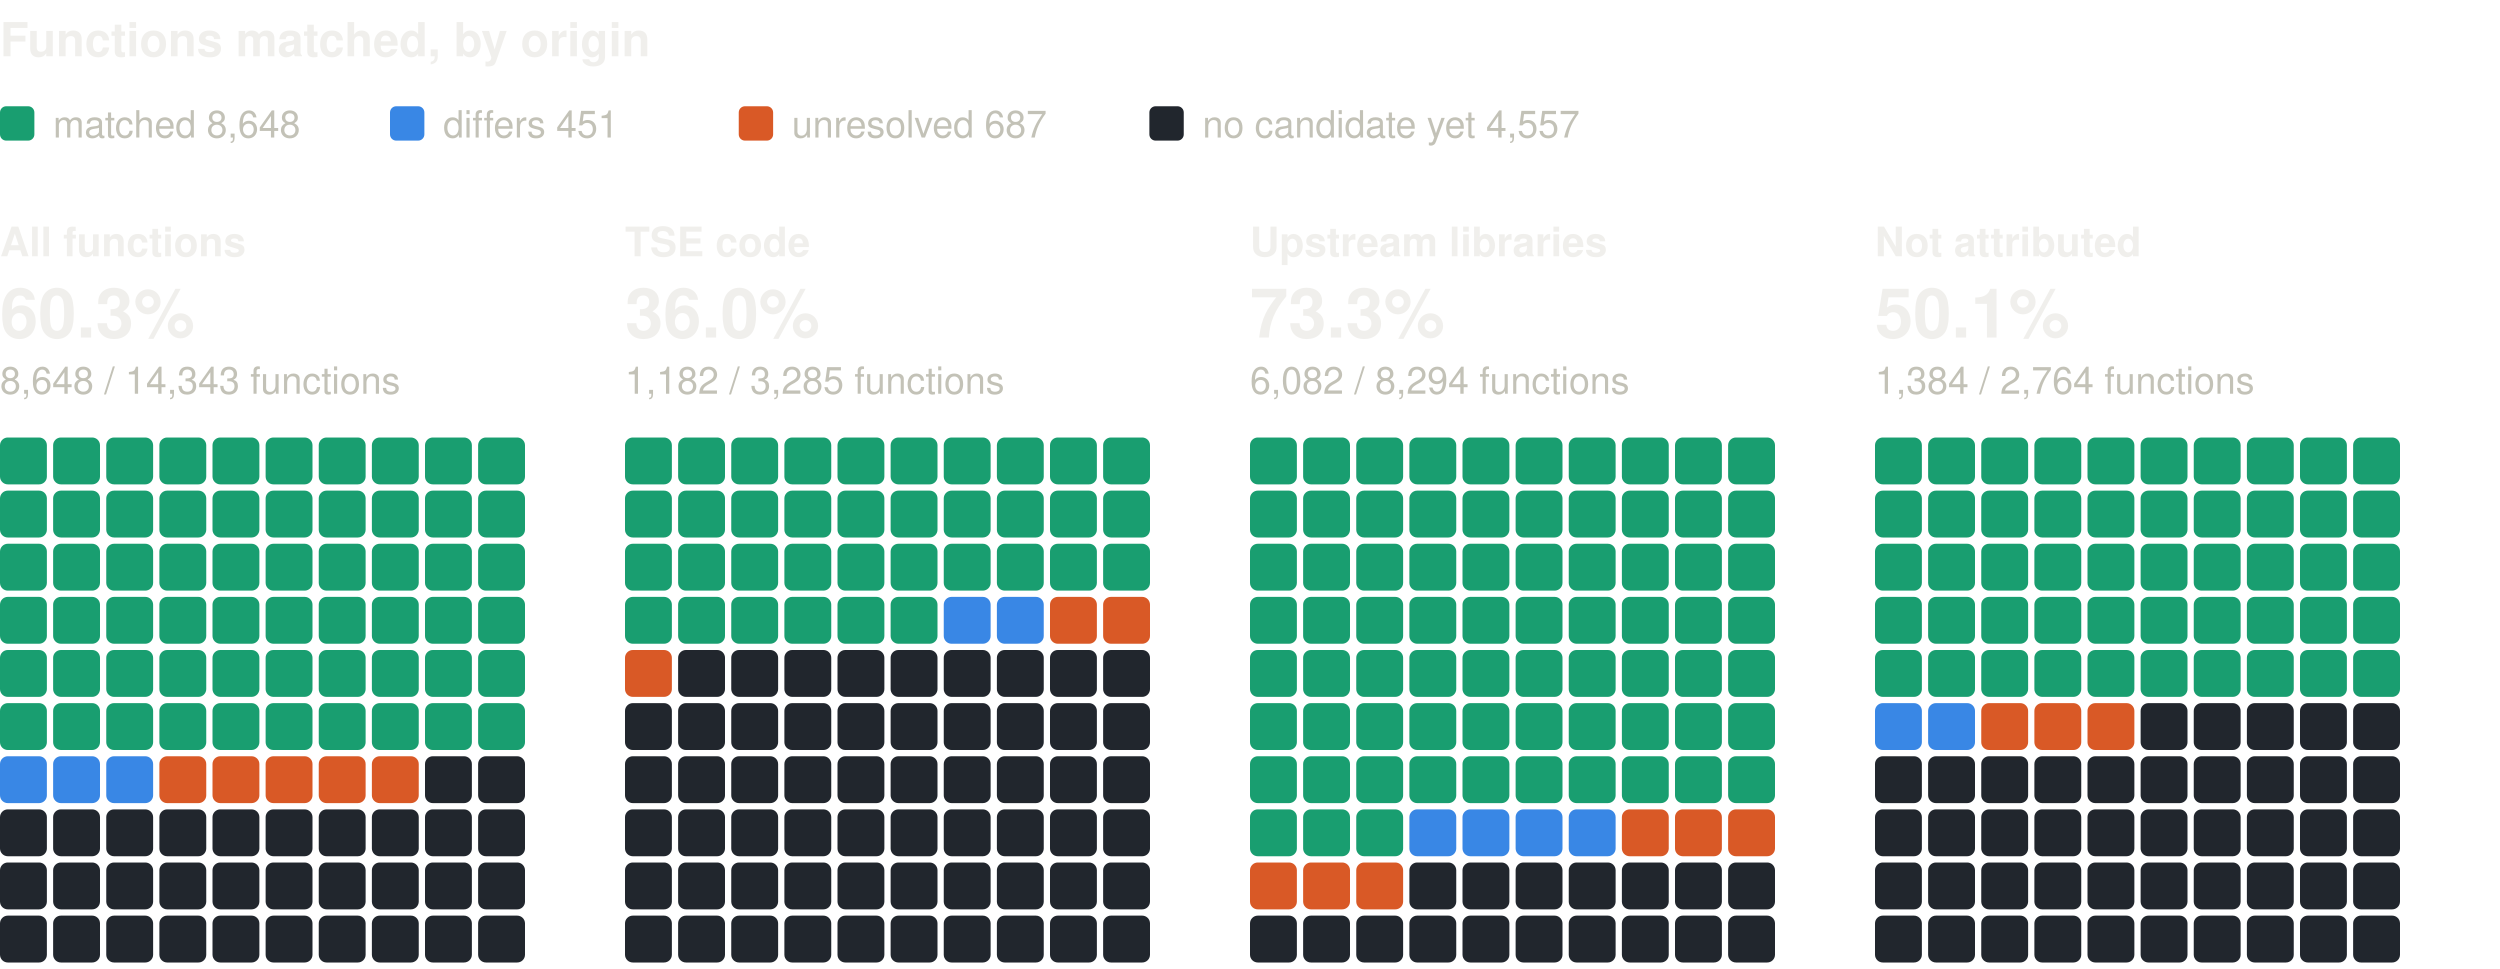
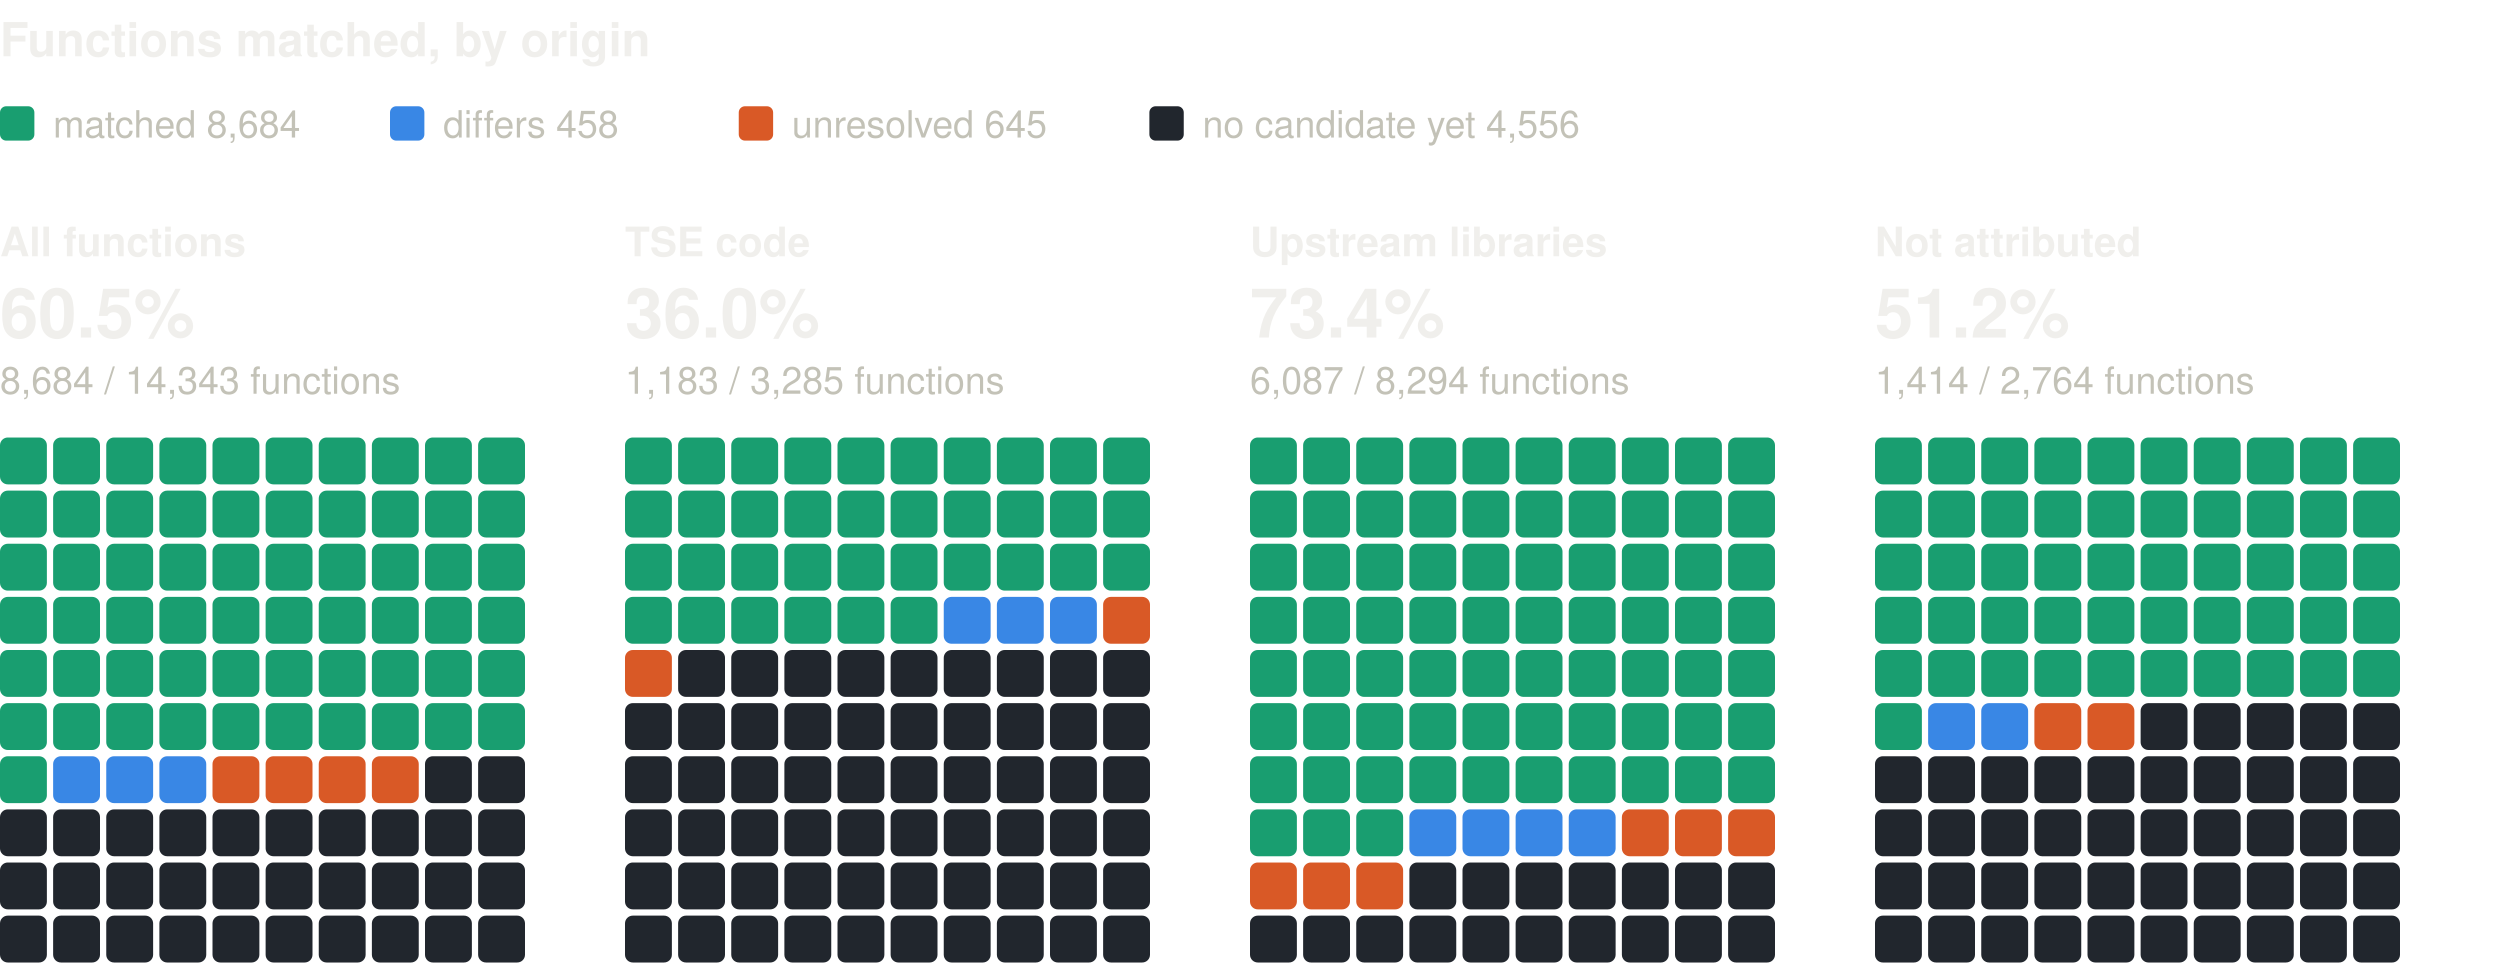
<svg xmlns="http://www.w3.org/2000/svg" width="800" height="310" viewBox="0 0 800 310" role="img" aria-label="Functions matched, by origin: one square per percent, coloured by verdict" font-family="system-ui, -apple-system, 'Segoe UI', Helvetica, Arial, sans-serif">
  <text x="0" y="18" font-size="15" fill="#f0efec" font-weight="600">Functions matched, by origin</text>
  <rect x="0" y="34" width="11" height="11" rx="2" fill="#199e70" />
-   <text x="17" y="44" font-size="12" fill="#c3c2b7">matched 8,648</text>
+   <text x="17" y="44" font-size="12" fill="#c3c2b7">matched 8,684</text>
  <rect x="124.8" y="34" width="11" height="11" rx="2" fill="#3987e5" />
-   <text x="141.8" y="44" font-size="12" fill="#c3c2b7">differs 451</text>
+   <text x="141.8" y="44" font-size="12" fill="#c3c2b7">differs 458</text>
  <rect x="236.4" y="34" width="11" height="11" rx="2" fill="#d95926" />
-   <text x="253.4" y="44" font-size="12" fill="#c3c2b7">unresolved 687</text>
+   <text x="253.4" y="44" font-size="12" fill="#c3c2b7">unresolved 645</text>
  <rect x="367.8" y="34" width="11" height="11" rx="2" fill="#21262d" />
-   <text x="384.8" y="44" font-size="12" fill="#c3c2b7">no candidate yet 4,557</text>
+   <text x="384.8" y="44" font-size="12" fill="#c3c2b7">no candidate yet 4,556</text>
  <text x="0" y="82" font-size="13" fill="#f0efec" font-weight="600">All functions</text>
-   <text x="0" y="108" font-size="22" fill="#f0efec" font-weight="600">60.3%</text>
-   <text x="0" y="126" font-size="12" fill="#c3c2b7">8,648 / 14,343 functions</text>
+   <text x="0" y="108" font-size="22" fill="#f0efec" font-weight="600">60.5%</text>
+   <text x="0" y="126" font-size="12" fill="#c3c2b7">8,684 / 14,343 functions</text>
  <rect x="0" y="140" width="15" height="15" rx="2.5" fill="#199e70" />
  <rect x="17" y="140" width="15" height="15" rx="2.5" fill="#199e70" />
  <rect x="34" y="140" width="15" height="15" rx="2.5" fill="#199e70" />
  <rect x="51" y="140" width="15" height="15" rx="2.5" fill="#199e70" />
  <rect x="68" y="140" width="15" height="15" rx="2.5" fill="#199e70" />
  <rect x="85" y="140" width="15" height="15" rx="2.5" fill="#199e70" />
  <rect x="102" y="140" width="15" height="15" rx="2.5" fill="#199e70" />
  <rect x="119" y="140" width="15" height="15" rx="2.5" fill="#199e70" />
  <rect x="136" y="140" width="15" height="15" rx="2.5" fill="#199e70" />
  <rect x="153" y="140" width="15" height="15" rx="2.5" fill="#199e70" />
  <rect x="0" y="157" width="15" height="15" rx="2.5" fill="#199e70" />
  <rect x="17" y="157" width="15" height="15" rx="2.5" fill="#199e70" />
  <rect x="34" y="157" width="15" height="15" rx="2.5" fill="#199e70" />
  <rect x="51" y="157" width="15" height="15" rx="2.5" fill="#199e70" />
  <rect x="68" y="157" width="15" height="15" rx="2.5" fill="#199e70" />
  <rect x="85" y="157" width="15" height="15" rx="2.5" fill="#199e70" />
  <rect x="102" y="157" width="15" height="15" rx="2.5" fill="#199e70" />
  <rect x="119" y="157" width="15" height="15" rx="2.5" fill="#199e70" />
  <rect x="136" y="157" width="15" height="15" rx="2.5" fill="#199e70" />
  <rect x="153" y="157" width="15" height="15" rx="2.5" fill="#199e70" />
  <rect x="0" y="174" width="15" height="15" rx="2.5" fill="#199e70" />
  <rect x="17" y="174" width="15" height="15" rx="2.5" fill="#199e70" />
  <rect x="34" y="174" width="15" height="15" rx="2.5" fill="#199e70" />
  <rect x="51" y="174" width="15" height="15" rx="2.5" fill="#199e70" />
  <rect x="68" y="174" width="15" height="15" rx="2.5" fill="#199e70" />
  <rect x="85" y="174" width="15" height="15" rx="2.5" fill="#199e70" />
  <rect x="102" y="174" width="15" height="15" rx="2.5" fill="#199e70" />
  <rect x="119" y="174" width="15" height="15" rx="2.5" fill="#199e70" />
  <rect x="136" y="174" width="15" height="15" rx="2.5" fill="#199e70" />
  <rect x="153" y="174" width="15" height="15" rx="2.5" fill="#199e70" />
  <rect x="0" y="191" width="15" height="15" rx="2.5" fill="#199e70" />
  <rect x="17" y="191" width="15" height="15" rx="2.5" fill="#199e70" />
  <rect x="34" y="191" width="15" height="15" rx="2.5" fill="#199e70" />
  <rect x="51" y="191" width="15" height="15" rx="2.5" fill="#199e70" />
  <rect x="68" y="191" width="15" height="15" rx="2.5" fill="#199e70" />
  <rect x="85" y="191" width="15" height="15" rx="2.5" fill="#199e70" />
  <rect x="102" y="191" width="15" height="15" rx="2.5" fill="#199e70" />
  <rect x="119" y="191" width="15" height="15" rx="2.5" fill="#199e70" />
  <rect x="136" y="191" width="15" height="15" rx="2.5" fill="#199e70" />
  <rect x="153" y="191" width="15" height="15" rx="2.5" fill="#199e70" />
  <rect x="0" y="208" width="15" height="15" rx="2.5" fill="#199e70" />
  <rect x="17" y="208" width="15" height="15" rx="2.5" fill="#199e70" />
  <rect x="34" y="208" width="15" height="15" rx="2.5" fill="#199e70" />
  <rect x="51" y="208" width="15" height="15" rx="2.5" fill="#199e70" />
  <rect x="68" y="208" width="15" height="15" rx="2.5" fill="#199e70" />
  <rect x="85" y="208" width="15" height="15" rx="2.5" fill="#199e70" />
  <rect x="102" y="208" width="15" height="15" rx="2.5" fill="#199e70" />
  <rect x="119" y="208" width="15" height="15" rx="2.5" fill="#199e70" />
  <rect x="136" y="208" width="15" height="15" rx="2.5" fill="#199e70" />
  <rect x="153" y="208" width="15" height="15" rx="2.5" fill="#199e70" />
  <rect x="0" y="225" width="15" height="15" rx="2.5" fill="#199e70" />
  <rect x="17" y="225" width="15" height="15" rx="2.5" fill="#199e70" />
  <rect x="34" y="225" width="15" height="15" rx="2.5" fill="#199e70" />
  <rect x="51" y="225" width="15" height="15" rx="2.5" fill="#199e70" />
  <rect x="68" y="225" width="15" height="15" rx="2.5" fill="#199e70" />
  <rect x="85" y="225" width="15" height="15" rx="2.5" fill="#199e70" />
  <rect x="102" y="225" width="15" height="15" rx="2.5" fill="#199e70" />
  <rect x="119" y="225" width="15" height="15" rx="2.5" fill="#199e70" />
  <rect x="136" y="225" width="15" height="15" rx="2.5" fill="#199e70" />
  <rect x="153" y="225" width="15" height="15" rx="2.5" fill="#199e70" />
-   <rect x="0" y="242" width="15" height="15" rx="2.5" fill="#3987e5" />
+   <rect x="0" y="242" width="15" height="15" rx="2.5" fill="#199e70" />
  <rect x="17" y="242" width="15" height="15" rx="2.5" fill="#3987e5" />
  <rect x="34" y="242" width="15" height="15" rx="2.5" fill="#3987e5" />
-   <rect x="51" y="242" width="15" height="15" rx="2.5" fill="#d95926" />
+   <rect x="51" y="242" width="15" height="15" rx="2.5" fill="#3987e5" />
  <rect x="68" y="242" width="15" height="15" rx="2.5" fill="#d95926" />
  <rect x="85" y="242" width="15" height="15" rx="2.5" fill="#d95926" />
  <rect x="102" y="242" width="15" height="15" rx="2.5" fill="#d95926" />
  <rect x="119" y="242" width="15" height="15" rx="2.5" fill="#d95926" />
  <rect x="136" y="242" width="15" height="15" rx="2.5" fill="#21262d" />
  <rect x="153" y="242" width="15" height="15" rx="2.5" fill="#21262d" />
  <rect x="0" y="259" width="15" height="15" rx="2.5" fill="#21262d" />
  <rect x="17" y="259" width="15" height="15" rx="2.5" fill="#21262d" />
  <rect x="34" y="259" width="15" height="15" rx="2.5" fill="#21262d" />
  <rect x="51" y="259" width="15" height="15" rx="2.5" fill="#21262d" />
  <rect x="68" y="259" width="15" height="15" rx="2.5" fill="#21262d" />
  <rect x="85" y="259" width="15" height="15" rx="2.5" fill="#21262d" />
  <rect x="102" y="259" width="15" height="15" rx="2.5" fill="#21262d" />
  <rect x="119" y="259" width="15" height="15" rx="2.5" fill="#21262d" />
  <rect x="136" y="259" width="15" height="15" rx="2.5" fill="#21262d" />
  <rect x="153" y="259" width="15" height="15" rx="2.5" fill="#21262d" />
  <rect x="0" y="276" width="15" height="15" rx="2.5" fill="#21262d" />
  <rect x="17" y="276" width="15" height="15" rx="2.5" fill="#21262d" />
  <rect x="34" y="276" width="15" height="15" rx="2.5" fill="#21262d" />
  <rect x="51" y="276" width="15" height="15" rx="2.5" fill="#21262d" />
  <rect x="68" y="276" width="15" height="15" rx="2.5" fill="#21262d" />
  <rect x="85" y="276" width="15" height="15" rx="2.5" fill="#21262d" />
  <rect x="102" y="276" width="15" height="15" rx="2.5" fill="#21262d" />
  <rect x="119" y="276" width="15" height="15" rx="2.5" fill="#21262d" />
  <rect x="136" y="276" width="15" height="15" rx="2.5" fill="#21262d" />
  <rect x="153" y="276" width="15" height="15" rx="2.5" fill="#21262d" />
  <rect x="0" y="293" width="15" height="15" rx="2.5" fill="#21262d" />
  <rect x="17" y="293" width="15" height="15" rx="2.5" fill="#21262d" />
  <rect x="34" y="293" width="15" height="15" rx="2.5" fill="#21262d" />
  <rect x="51" y="293" width="15" height="15" rx="2.5" fill="#21262d" />
  <rect x="68" y="293" width="15" height="15" rx="2.5" fill="#21262d" />
  <rect x="85" y="293" width="15" height="15" rx="2.5" fill="#21262d" />
  <rect x="102" y="293" width="15" height="15" rx="2.5" fill="#21262d" />
  <rect x="119" y="293" width="15" height="15" rx="2.5" fill="#21262d" />
  <rect x="136" y="293" width="15" height="15" rx="2.5" fill="#21262d" />
  <rect x="153" y="293" width="15" height="15" rx="2.5" fill="#21262d" />
  <text x="200" y="82" font-size="13" fill="#f0efec" font-weight="600">TSE code</text>
  <text x="200" y="108" font-size="22" fill="#f0efec" font-weight="600">36.0%</text>
-   <text x="200" y="126" font-size="12" fill="#c3c2b7">1,182 / 3,285 functions</text>
+   <text x="200" y="126" font-size="12" fill="#c3c2b7">1,183 / 3,285 functions</text>
  <rect x="200" y="140" width="15" height="15" rx="2.5" fill="#199e70" />
  <rect x="217" y="140" width="15" height="15" rx="2.5" fill="#199e70" />
  <rect x="234" y="140" width="15" height="15" rx="2.5" fill="#199e70" />
  <rect x="251" y="140" width="15" height="15" rx="2.5" fill="#199e70" />
  <rect x="268" y="140" width="15" height="15" rx="2.5" fill="#199e70" />
  <rect x="285" y="140" width="15" height="15" rx="2.5" fill="#199e70" />
  <rect x="302" y="140" width="15" height="15" rx="2.5" fill="#199e70" />
  <rect x="319" y="140" width="15" height="15" rx="2.5" fill="#199e70" />
  <rect x="336" y="140" width="15" height="15" rx="2.5" fill="#199e70" />
  <rect x="353" y="140" width="15" height="15" rx="2.5" fill="#199e70" />
  <rect x="200" y="157" width="15" height="15" rx="2.5" fill="#199e70" />
  <rect x="217" y="157" width="15" height="15" rx="2.5" fill="#199e70" />
  <rect x="234" y="157" width="15" height="15" rx="2.5" fill="#199e70" />
  <rect x="251" y="157" width="15" height="15" rx="2.5" fill="#199e70" />
  <rect x="268" y="157" width="15" height="15" rx="2.5" fill="#199e70" />
  <rect x="285" y="157" width="15" height="15" rx="2.5" fill="#199e70" />
  <rect x="302" y="157" width="15" height="15" rx="2.5" fill="#199e70" />
  <rect x="319" y="157" width="15" height="15" rx="2.5" fill="#199e70" />
  <rect x="336" y="157" width="15" height="15" rx="2.5" fill="#199e70" />
  <rect x="353" y="157" width="15" height="15" rx="2.5" fill="#199e70" />
  <rect x="200" y="174" width="15" height="15" rx="2.5" fill="#199e70" />
  <rect x="217" y="174" width="15" height="15" rx="2.5" fill="#199e70" />
  <rect x="234" y="174" width="15" height="15" rx="2.5" fill="#199e70" />
  <rect x="251" y="174" width="15" height="15" rx="2.5" fill="#199e70" />
  <rect x="268" y="174" width="15" height="15" rx="2.5" fill="#199e70" />
  <rect x="285" y="174" width="15" height="15" rx="2.5" fill="#199e70" />
  <rect x="302" y="174" width="15" height="15" rx="2.5" fill="#199e70" />
  <rect x="319" y="174" width="15" height="15" rx="2.5" fill="#199e70" />
  <rect x="336" y="174" width="15" height="15" rx="2.5" fill="#199e70" />
  <rect x="353" y="174" width="15" height="15" rx="2.5" fill="#199e70" />
  <rect x="200" y="191" width="15" height="15" rx="2.5" fill="#199e70" />
  <rect x="217" y="191" width="15" height="15" rx="2.5" fill="#199e70" />
  <rect x="234" y="191" width="15" height="15" rx="2.5" fill="#199e70" />
  <rect x="251" y="191" width="15" height="15" rx="2.5" fill="#199e70" />
  <rect x="268" y="191" width="15" height="15" rx="2.5" fill="#199e70" />
  <rect x="285" y="191" width="15" height="15" rx="2.5" fill="#199e70" />
  <rect x="302" y="191" width="15" height="15" rx="2.5" fill="#3987e5" />
  <rect x="319" y="191" width="15" height="15" rx="2.5" fill="#3987e5" />
-   <rect x="336" y="191" width="15" height="15" rx="2.5" fill="#d95926" />
+   <rect x="336" y="191" width="15" height="15" rx="2.5" fill="#3987e5" />
  <rect x="353" y="191" width="15" height="15" rx="2.5" fill="#d95926" />
  <rect x="200" y="208" width="15" height="15" rx="2.5" fill="#d95926" />
  <rect x="217" y="208" width="15" height="15" rx="2.5" fill="#21262d" />
  <rect x="234" y="208" width="15" height="15" rx="2.5" fill="#21262d" />
  <rect x="251" y="208" width="15" height="15" rx="2.5" fill="#21262d" />
  <rect x="268" y="208" width="15" height="15" rx="2.5" fill="#21262d" />
  <rect x="285" y="208" width="15" height="15" rx="2.5" fill="#21262d" />
  <rect x="302" y="208" width="15" height="15" rx="2.5" fill="#21262d" />
  <rect x="319" y="208" width="15" height="15" rx="2.5" fill="#21262d" />
  <rect x="336" y="208" width="15" height="15" rx="2.5" fill="#21262d" />
  <rect x="353" y="208" width="15" height="15" rx="2.5" fill="#21262d" />
  <rect x="200" y="225" width="15" height="15" rx="2.5" fill="#21262d" />
  <rect x="217" y="225" width="15" height="15" rx="2.5" fill="#21262d" />
  <rect x="234" y="225" width="15" height="15" rx="2.5" fill="#21262d" />
  <rect x="251" y="225" width="15" height="15" rx="2.5" fill="#21262d" />
  <rect x="268" y="225" width="15" height="15" rx="2.5" fill="#21262d" />
  <rect x="285" y="225" width="15" height="15" rx="2.5" fill="#21262d" />
  <rect x="302" y="225" width="15" height="15" rx="2.5" fill="#21262d" />
  <rect x="319" y="225" width="15" height="15" rx="2.5" fill="#21262d" />
  <rect x="336" y="225" width="15" height="15" rx="2.5" fill="#21262d" />
  <rect x="353" y="225" width="15" height="15" rx="2.5" fill="#21262d" />
  <rect x="200" y="242" width="15" height="15" rx="2.5" fill="#21262d" />
  <rect x="217" y="242" width="15" height="15" rx="2.5" fill="#21262d" />
  <rect x="234" y="242" width="15" height="15" rx="2.5" fill="#21262d" />
  <rect x="251" y="242" width="15" height="15" rx="2.5" fill="#21262d" />
  <rect x="268" y="242" width="15" height="15" rx="2.5" fill="#21262d" />
  <rect x="285" y="242" width="15" height="15" rx="2.5" fill="#21262d" />
  <rect x="302" y="242" width="15" height="15" rx="2.5" fill="#21262d" />
  <rect x="319" y="242" width="15" height="15" rx="2.5" fill="#21262d" />
  <rect x="336" y="242" width="15" height="15" rx="2.5" fill="#21262d" />
  <rect x="353" y="242" width="15" height="15" rx="2.5" fill="#21262d" />
  <rect x="200" y="259" width="15" height="15" rx="2.5" fill="#21262d" />
  <rect x="217" y="259" width="15" height="15" rx="2.5" fill="#21262d" />
  <rect x="234" y="259" width="15" height="15" rx="2.5" fill="#21262d" />
  <rect x="251" y="259" width="15" height="15" rx="2.5" fill="#21262d" />
  <rect x="268" y="259" width="15" height="15" rx="2.5" fill="#21262d" />
  <rect x="285" y="259" width="15" height="15" rx="2.5" fill="#21262d" />
  <rect x="302" y="259" width="15" height="15" rx="2.5" fill="#21262d" />
  <rect x="319" y="259" width="15" height="15" rx="2.5" fill="#21262d" />
  <rect x="336" y="259" width="15" height="15" rx="2.5" fill="#21262d" />
  <rect x="353" y="259" width="15" height="15" rx="2.5" fill="#21262d" />
  <rect x="200" y="276" width="15" height="15" rx="2.5" fill="#21262d" />
  <rect x="217" y="276" width="15" height="15" rx="2.5" fill="#21262d" />
  <rect x="234" y="276" width="15" height="15" rx="2.5" fill="#21262d" />
  <rect x="251" y="276" width="15" height="15" rx="2.5" fill="#21262d" />
  <rect x="268" y="276" width="15" height="15" rx="2.5" fill="#21262d" />
  <rect x="285" y="276" width="15" height="15" rx="2.5" fill="#21262d" />
  <rect x="302" y="276" width="15" height="15" rx="2.5" fill="#21262d" />
  <rect x="319" y="276" width="15" height="15" rx="2.5" fill="#21262d" />
  <rect x="336" y="276" width="15" height="15" rx="2.5" fill="#21262d" />
  <rect x="353" y="276" width="15" height="15" rx="2.5" fill="#21262d" />
  <rect x="200" y="293" width="15" height="15" rx="2.5" fill="#21262d" />
  <rect x="217" y="293" width="15" height="15" rx="2.5" fill="#21262d" />
  <rect x="234" y="293" width="15" height="15" rx="2.5" fill="#21262d" />
  <rect x="251" y="293" width="15" height="15" rx="2.5" fill="#21262d" />
  <rect x="268" y="293" width="15" height="15" rx="2.5" fill="#21262d" />
  <rect x="285" y="293" width="15" height="15" rx="2.5" fill="#21262d" />
  <rect x="302" y="293" width="15" height="15" rx="2.5" fill="#21262d" />
  <rect x="319" y="293" width="15" height="15" rx="2.5" fill="#21262d" />
  <rect x="336" y="293" width="15" height="15" rx="2.5" fill="#21262d" />
  <rect x="353" y="293" width="15" height="15" rx="2.5" fill="#21262d" />
  <text x="400" y="82" font-size="13" fill="#f0efec" font-weight="600">Upstream libraries</text>
-   <text x="400" y="108" font-size="22" fill="#f0efec" font-weight="600">73.3%</text>
-   <text x="400" y="126" font-size="12" fill="#c3c2b7">6,082 / 8,294 functions</text>
+   <text x="400" y="108" font-size="22" fill="#f0efec" font-weight="600">73.4%</text>
+   <text x="400" y="126" font-size="12" fill="#c3c2b7">6,087 / 8,294 functions</text>
  <rect x="400" y="140" width="15" height="15" rx="2.5" fill="#199e70" />
  <rect x="417" y="140" width="15" height="15" rx="2.5" fill="#199e70" />
  <rect x="434" y="140" width="15" height="15" rx="2.5" fill="#199e70" />
  <rect x="451" y="140" width="15" height="15" rx="2.5" fill="#199e70" />
  <rect x="468" y="140" width="15" height="15" rx="2.5" fill="#199e70" />
  <rect x="485" y="140" width="15" height="15" rx="2.5" fill="#199e70" />
  <rect x="502" y="140" width="15" height="15" rx="2.5" fill="#199e70" />
  <rect x="519" y="140" width="15" height="15" rx="2.5" fill="#199e70" />
  <rect x="536" y="140" width="15" height="15" rx="2.5" fill="#199e70" />
  <rect x="553" y="140" width="15" height="15" rx="2.5" fill="#199e70" />
  <rect x="400" y="157" width="15" height="15" rx="2.5" fill="#199e70" />
  <rect x="417" y="157" width="15" height="15" rx="2.5" fill="#199e70" />
  <rect x="434" y="157" width="15" height="15" rx="2.5" fill="#199e70" />
  <rect x="451" y="157" width="15" height="15" rx="2.5" fill="#199e70" />
  <rect x="468" y="157" width="15" height="15" rx="2.5" fill="#199e70" />
  <rect x="485" y="157" width="15" height="15" rx="2.5" fill="#199e70" />
  <rect x="502" y="157" width="15" height="15" rx="2.5" fill="#199e70" />
  <rect x="519" y="157" width="15" height="15" rx="2.5" fill="#199e70" />
  <rect x="536" y="157" width="15" height="15" rx="2.5" fill="#199e70" />
  <rect x="553" y="157" width="15" height="15" rx="2.5" fill="#199e70" />
  <rect x="400" y="174" width="15" height="15" rx="2.5" fill="#199e70" />
  <rect x="417" y="174" width="15" height="15" rx="2.5" fill="#199e70" />
  <rect x="434" y="174" width="15" height="15" rx="2.5" fill="#199e70" />
  <rect x="451" y="174" width="15" height="15" rx="2.5" fill="#199e70" />
  <rect x="468" y="174" width="15" height="15" rx="2.5" fill="#199e70" />
  <rect x="485" y="174" width="15" height="15" rx="2.5" fill="#199e70" />
  <rect x="502" y="174" width="15" height="15" rx="2.5" fill="#199e70" />
  <rect x="519" y="174" width="15" height="15" rx="2.5" fill="#199e70" />
  <rect x="536" y="174" width="15" height="15" rx="2.5" fill="#199e70" />
  <rect x="553" y="174" width="15" height="15" rx="2.5" fill="#199e70" />
  <rect x="400" y="191" width="15" height="15" rx="2.5" fill="#199e70" />
  <rect x="417" y="191" width="15" height="15" rx="2.5" fill="#199e70" />
  <rect x="434" y="191" width="15" height="15" rx="2.5" fill="#199e70" />
  <rect x="451" y="191" width="15" height="15" rx="2.5" fill="#199e70" />
  <rect x="468" y="191" width="15" height="15" rx="2.5" fill="#199e70" />
  <rect x="485" y="191" width="15" height="15" rx="2.5" fill="#199e70" />
  <rect x="502" y="191" width="15" height="15" rx="2.5" fill="#199e70" />
  <rect x="519" y="191" width="15" height="15" rx="2.5" fill="#199e70" />
  <rect x="536" y="191" width="15" height="15" rx="2.5" fill="#199e70" />
  <rect x="553" y="191" width="15" height="15" rx="2.5" fill="#199e70" />
  <rect x="400" y="208" width="15" height="15" rx="2.5" fill="#199e70" />
  <rect x="417" y="208" width="15" height="15" rx="2.5" fill="#199e70" />
  <rect x="434" y="208" width="15" height="15" rx="2.5" fill="#199e70" />
  <rect x="451" y="208" width="15" height="15" rx="2.5" fill="#199e70" />
  <rect x="468" y="208" width="15" height="15" rx="2.5" fill="#199e70" />
  <rect x="485" y="208" width="15" height="15" rx="2.5" fill="#199e70" />
  <rect x="502" y="208" width="15" height="15" rx="2.5" fill="#199e70" />
  <rect x="519" y="208" width="15" height="15" rx="2.5" fill="#199e70" />
  <rect x="536" y="208" width="15" height="15" rx="2.5" fill="#199e70" />
  <rect x="553" y="208" width="15" height="15" rx="2.5" fill="#199e70" />
  <rect x="400" y="225" width="15" height="15" rx="2.5" fill="#199e70" />
  <rect x="417" y="225" width="15" height="15" rx="2.5" fill="#199e70" />
  <rect x="434" y="225" width="15" height="15" rx="2.5" fill="#199e70" />
  <rect x="451" y="225" width="15" height="15" rx="2.5" fill="#199e70" />
  <rect x="468" y="225" width="15" height="15" rx="2.5" fill="#199e70" />
  <rect x="485" y="225" width="15" height="15" rx="2.5" fill="#199e70" />
  <rect x="502" y="225" width="15" height="15" rx="2.5" fill="#199e70" />
  <rect x="519" y="225" width="15" height="15" rx="2.5" fill="#199e70" />
  <rect x="536" y="225" width="15" height="15" rx="2.5" fill="#199e70" />
  <rect x="553" y="225" width="15" height="15" rx="2.5" fill="#199e70" />
  <rect x="400" y="242" width="15" height="15" rx="2.5" fill="#199e70" />
  <rect x="417" y="242" width="15" height="15" rx="2.5" fill="#199e70" />
  <rect x="434" y="242" width="15" height="15" rx="2.5" fill="#199e70" />
  <rect x="451" y="242" width="15" height="15" rx="2.5" fill="#199e70" />
  <rect x="468" y="242" width="15" height="15" rx="2.5" fill="#199e70" />
  <rect x="485" y="242" width="15" height="15" rx="2.5" fill="#199e70" />
  <rect x="502" y="242" width="15" height="15" rx="2.5" fill="#199e70" />
  <rect x="519" y="242" width="15" height="15" rx="2.5" fill="#199e70" />
  <rect x="536" y="242" width="15" height="15" rx="2.5" fill="#199e70" />
  <rect x="553" y="242" width="15" height="15" rx="2.5" fill="#199e70" />
  <rect x="400" y="259" width="15" height="15" rx="2.5" fill="#199e70" />
  <rect x="417" y="259" width="15" height="15" rx="2.5" fill="#199e70" />
  <rect x="434" y="259" width="15" height="15" rx="2.5" fill="#199e70" />
  <rect x="451" y="259" width="15" height="15" rx="2.5" fill="#3987e5" />
  <rect x="468" y="259" width="15" height="15" rx="2.5" fill="#3987e5" />
  <rect x="485" y="259" width="15" height="15" rx="2.5" fill="#3987e5" />
  <rect x="502" y="259" width="15" height="15" rx="2.5" fill="#3987e5" />
  <rect x="519" y="259" width="15" height="15" rx="2.5" fill="#d95926" />
  <rect x="536" y="259" width="15" height="15" rx="2.5" fill="#d95926" />
  <rect x="553" y="259" width="15" height="15" rx="2.5" fill="#d95926" />
  <rect x="400" y="276" width="15" height="15" rx="2.5" fill="#d95926" />
  <rect x="417" y="276" width="15" height="15" rx="2.5" fill="#d95926" />
  <rect x="434" y="276" width="15" height="15" rx="2.5" fill="#d95926" />
  <rect x="451" y="276" width="15" height="15" rx="2.5" fill="#21262d" />
  <rect x="468" y="276" width="15" height="15" rx="2.5" fill="#21262d" />
  <rect x="485" y="276" width="15" height="15" rx="2.5" fill="#21262d" />
  <rect x="502" y="276" width="15" height="15" rx="2.5" fill="#21262d" />
  <rect x="519" y="276" width="15" height="15" rx="2.5" fill="#21262d" />
  <rect x="536" y="276" width="15" height="15" rx="2.5" fill="#21262d" />
  <rect x="553" y="276" width="15" height="15" rx="2.5" fill="#21262d" />
  <rect x="400" y="293" width="15" height="15" rx="2.5" fill="#21262d" />
  <rect x="417" y="293" width="15" height="15" rx="2.5" fill="#21262d" />
  <rect x="434" y="293" width="15" height="15" rx="2.5" fill="#21262d" />
  <rect x="451" y="293" width="15" height="15" rx="2.5" fill="#21262d" />
  <rect x="468" y="293" width="15" height="15" rx="2.5" fill="#21262d" />
  <rect x="485" y="293" width="15" height="15" rx="2.5" fill="#21262d" />
  <rect x="502" y="293" width="15" height="15" rx="2.5" fill="#21262d" />
  <rect x="519" y="293" width="15" height="15" rx="2.5" fill="#21262d" />
  <rect x="536" y="293" width="15" height="15" rx="2.5" fill="#21262d" />
  <rect x="553" y="293" width="15" height="15" rx="2.5" fill="#21262d" />
  <text x="600" y="82" font-size="13" fill="#f0efec" font-weight="600">Not attributed</text>
-   <text x="600" y="108" font-size="22" fill="#f0efec" font-weight="600">50.1%</text>
-   <text x="600" y="126" font-size="12" fill="#c3c2b7">1,384 / 2,764 functions</text>
+   <text x="600" y="108" font-size="22" fill="#f0efec" font-weight="600">51.2%</text>
+   <text x="600" y="126" font-size="12" fill="#c3c2b7">1,414 / 2,764 functions</text>
  <rect x="600" y="140" width="15" height="15" rx="2.5" fill="#199e70" />
  <rect x="617" y="140" width="15" height="15" rx="2.5" fill="#199e70" />
  <rect x="634" y="140" width="15" height="15" rx="2.5" fill="#199e70" />
  <rect x="651" y="140" width="15" height="15" rx="2.5" fill="#199e70" />
  <rect x="668" y="140" width="15" height="15" rx="2.5" fill="#199e70" />
  <rect x="685" y="140" width="15" height="15" rx="2.5" fill="#199e70" />
  <rect x="702" y="140" width="15" height="15" rx="2.5" fill="#199e70" />
  <rect x="719" y="140" width="15" height="15" rx="2.5" fill="#199e70" />
  <rect x="736" y="140" width="15" height="15" rx="2.5" fill="#199e70" />
  <rect x="753" y="140" width="15" height="15" rx="2.5" fill="#199e70" />
  <rect x="600" y="157" width="15" height="15" rx="2.5" fill="#199e70" />
  <rect x="617" y="157" width="15" height="15" rx="2.5" fill="#199e70" />
  <rect x="634" y="157" width="15" height="15" rx="2.5" fill="#199e70" />
  <rect x="651" y="157" width="15" height="15" rx="2.5" fill="#199e70" />
  <rect x="668" y="157" width="15" height="15" rx="2.5" fill="#199e70" />
  <rect x="685" y="157" width="15" height="15" rx="2.5" fill="#199e70" />
  <rect x="702" y="157" width="15" height="15" rx="2.5" fill="#199e70" />
  <rect x="719" y="157" width="15" height="15" rx="2.5" fill="#199e70" />
  <rect x="736" y="157" width="15" height="15" rx="2.5" fill="#199e70" />
  <rect x="753" y="157" width="15" height="15" rx="2.5" fill="#199e70" />
  <rect x="600" y="174" width="15" height="15" rx="2.5" fill="#199e70" />
  <rect x="617" y="174" width="15" height="15" rx="2.5" fill="#199e70" />
  <rect x="634" y="174" width="15" height="15" rx="2.5" fill="#199e70" />
  <rect x="651" y="174" width="15" height="15" rx="2.5" fill="#199e70" />
  <rect x="668" y="174" width="15" height="15" rx="2.5" fill="#199e70" />
  <rect x="685" y="174" width="15" height="15" rx="2.5" fill="#199e70" />
  <rect x="702" y="174" width="15" height="15" rx="2.5" fill="#199e70" />
  <rect x="719" y="174" width="15" height="15" rx="2.5" fill="#199e70" />
  <rect x="736" y="174" width="15" height="15" rx="2.5" fill="#199e70" />
  <rect x="753" y="174" width="15" height="15" rx="2.5" fill="#199e70" />
  <rect x="600" y="191" width="15" height="15" rx="2.5" fill="#199e70" />
  <rect x="617" y="191" width="15" height="15" rx="2.5" fill="#199e70" />
  <rect x="634" y="191" width="15" height="15" rx="2.5" fill="#199e70" />
  <rect x="651" y="191" width="15" height="15" rx="2.5" fill="#199e70" />
  <rect x="668" y="191" width="15" height="15" rx="2.5" fill="#199e70" />
  <rect x="685" y="191" width="15" height="15" rx="2.5" fill="#199e70" />
  <rect x="702" y="191" width="15" height="15" rx="2.5" fill="#199e70" />
  <rect x="719" y="191" width="15" height="15" rx="2.5" fill="#199e70" />
  <rect x="736" y="191" width="15" height="15" rx="2.5" fill="#199e70" />
  <rect x="753" y="191" width="15" height="15" rx="2.5" fill="#199e70" />
  <rect x="600" y="208" width="15" height="15" rx="2.5" fill="#199e70" />
  <rect x="617" y="208" width="15" height="15" rx="2.5" fill="#199e70" />
  <rect x="634" y="208" width="15" height="15" rx="2.5" fill="#199e70" />
  <rect x="651" y="208" width="15" height="15" rx="2.5" fill="#199e70" />
  <rect x="668" y="208" width="15" height="15" rx="2.5" fill="#199e70" />
  <rect x="685" y="208" width="15" height="15" rx="2.5" fill="#199e70" />
  <rect x="702" y="208" width="15" height="15" rx="2.5" fill="#199e70" />
  <rect x="719" y="208" width="15" height="15" rx="2.5" fill="#199e70" />
  <rect x="736" y="208" width="15" height="15" rx="2.5" fill="#199e70" />
  <rect x="753" y="208" width="15" height="15" rx="2.5" fill="#199e70" />
-   <rect x="600" y="225" width="15" height="15" rx="2.5" fill="#3987e5" />
+   <rect x="600" y="225" width="15" height="15" rx="2.5" fill="#199e70" />
  <rect x="617" y="225" width="15" height="15" rx="2.5" fill="#3987e5" />
-   <rect x="634" y="225" width="15" height="15" rx="2.5" fill="#d95926" />
+   <rect x="634" y="225" width="15" height="15" rx="2.5" fill="#3987e5" />
  <rect x="651" y="225" width="15" height="15" rx="2.5" fill="#d95926" />
  <rect x="668" y="225" width="15" height="15" rx="2.5" fill="#d95926" />
  <rect x="685" y="225" width="15" height="15" rx="2.5" fill="#21262d" />
  <rect x="702" y="225" width="15" height="15" rx="2.5" fill="#21262d" />
  <rect x="719" y="225" width="15" height="15" rx="2.5" fill="#21262d" />
  <rect x="736" y="225" width="15" height="15" rx="2.5" fill="#21262d" />
  <rect x="753" y="225" width="15" height="15" rx="2.5" fill="#21262d" />
  <rect x="600" y="242" width="15" height="15" rx="2.5" fill="#21262d" />
  <rect x="617" y="242" width="15" height="15" rx="2.5" fill="#21262d" />
  <rect x="634" y="242" width="15" height="15" rx="2.5" fill="#21262d" />
  <rect x="651" y="242" width="15" height="15" rx="2.5" fill="#21262d" />
  <rect x="668" y="242" width="15" height="15" rx="2.5" fill="#21262d" />
  <rect x="685" y="242" width="15" height="15" rx="2.5" fill="#21262d" />
  <rect x="702" y="242" width="15" height="15" rx="2.5" fill="#21262d" />
  <rect x="719" y="242" width="15" height="15" rx="2.5" fill="#21262d" />
  <rect x="736" y="242" width="15" height="15" rx="2.5" fill="#21262d" />
  <rect x="753" y="242" width="15" height="15" rx="2.5" fill="#21262d" />
  <rect x="600" y="259" width="15" height="15" rx="2.5" fill="#21262d" />
  <rect x="617" y="259" width="15" height="15" rx="2.5" fill="#21262d" />
  <rect x="634" y="259" width="15" height="15" rx="2.5" fill="#21262d" />
  <rect x="651" y="259" width="15" height="15" rx="2.5" fill="#21262d" />
  <rect x="668" y="259" width="15" height="15" rx="2.5" fill="#21262d" />
  <rect x="685" y="259" width="15" height="15" rx="2.5" fill="#21262d" />
  <rect x="702" y="259" width="15" height="15" rx="2.5" fill="#21262d" />
  <rect x="719" y="259" width="15" height="15" rx="2.5" fill="#21262d" />
  <rect x="736" y="259" width="15" height="15" rx="2.5" fill="#21262d" />
  <rect x="753" y="259" width="15" height="15" rx="2.5" fill="#21262d" />
  <rect x="600" y="276" width="15" height="15" rx="2.5" fill="#21262d" />
  <rect x="617" y="276" width="15" height="15" rx="2.5" fill="#21262d" />
  <rect x="634" y="276" width="15" height="15" rx="2.5" fill="#21262d" />
  <rect x="651" y="276" width="15" height="15" rx="2.5" fill="#21262d" />
  <rect x="668" y="276" width="15" height="15" rx="2.5" fill="#21262d" />
  <rect x="685" y="276" width="15" height="15" rx="2.5" fill="#21262d" />
  <rect x="702" y="276" width="15" height="15" rx="2.5" fill="#21262d" />
  <rect x="719" y="276" width="15" height="15" rx="2.5" fill="#21262d" />
  <rect x="736" y="276" width="15" height="15" rx="2.5" fill="#21262d" />
  <rect x="753" y="276" width="15" height="15" rx="2.5" fill="#21262d" />
  <rect x="600" y="293" width="15" height="15" rx="2.5" fill="#21262d" />
  <rect x="617" y="293" width="15" height="15" rx="2.5" fill="#21262d" />
  <rect x="634" y="293" width="15" height="15" rx="2.5" fill="#21262d" />
  <rect x="651" y="293" width="15" height="15" rx="2.5" fill="#21262d" />
  <rect x="668" y="293" width="15" height="15" rx="2.5" fill="#21262d" />
  <rect x="685" y="293" width="15" height="15" rx="2.5" fill="#21262d" />
  <rect x="702" y="293" width="15" height="15" rx="2.5" fill="#21262d" />
  <rect x="719" y="293" width="15" height="15" rx="2.5" fill="#21262d" />
  <rect x="736" y="293" width="15" height="15" rx="2.5" fill="#21262d" />
  <rect x="753" y="293" width="15" height="15" rx="2.5" fill="#21262d" />
</svg>
